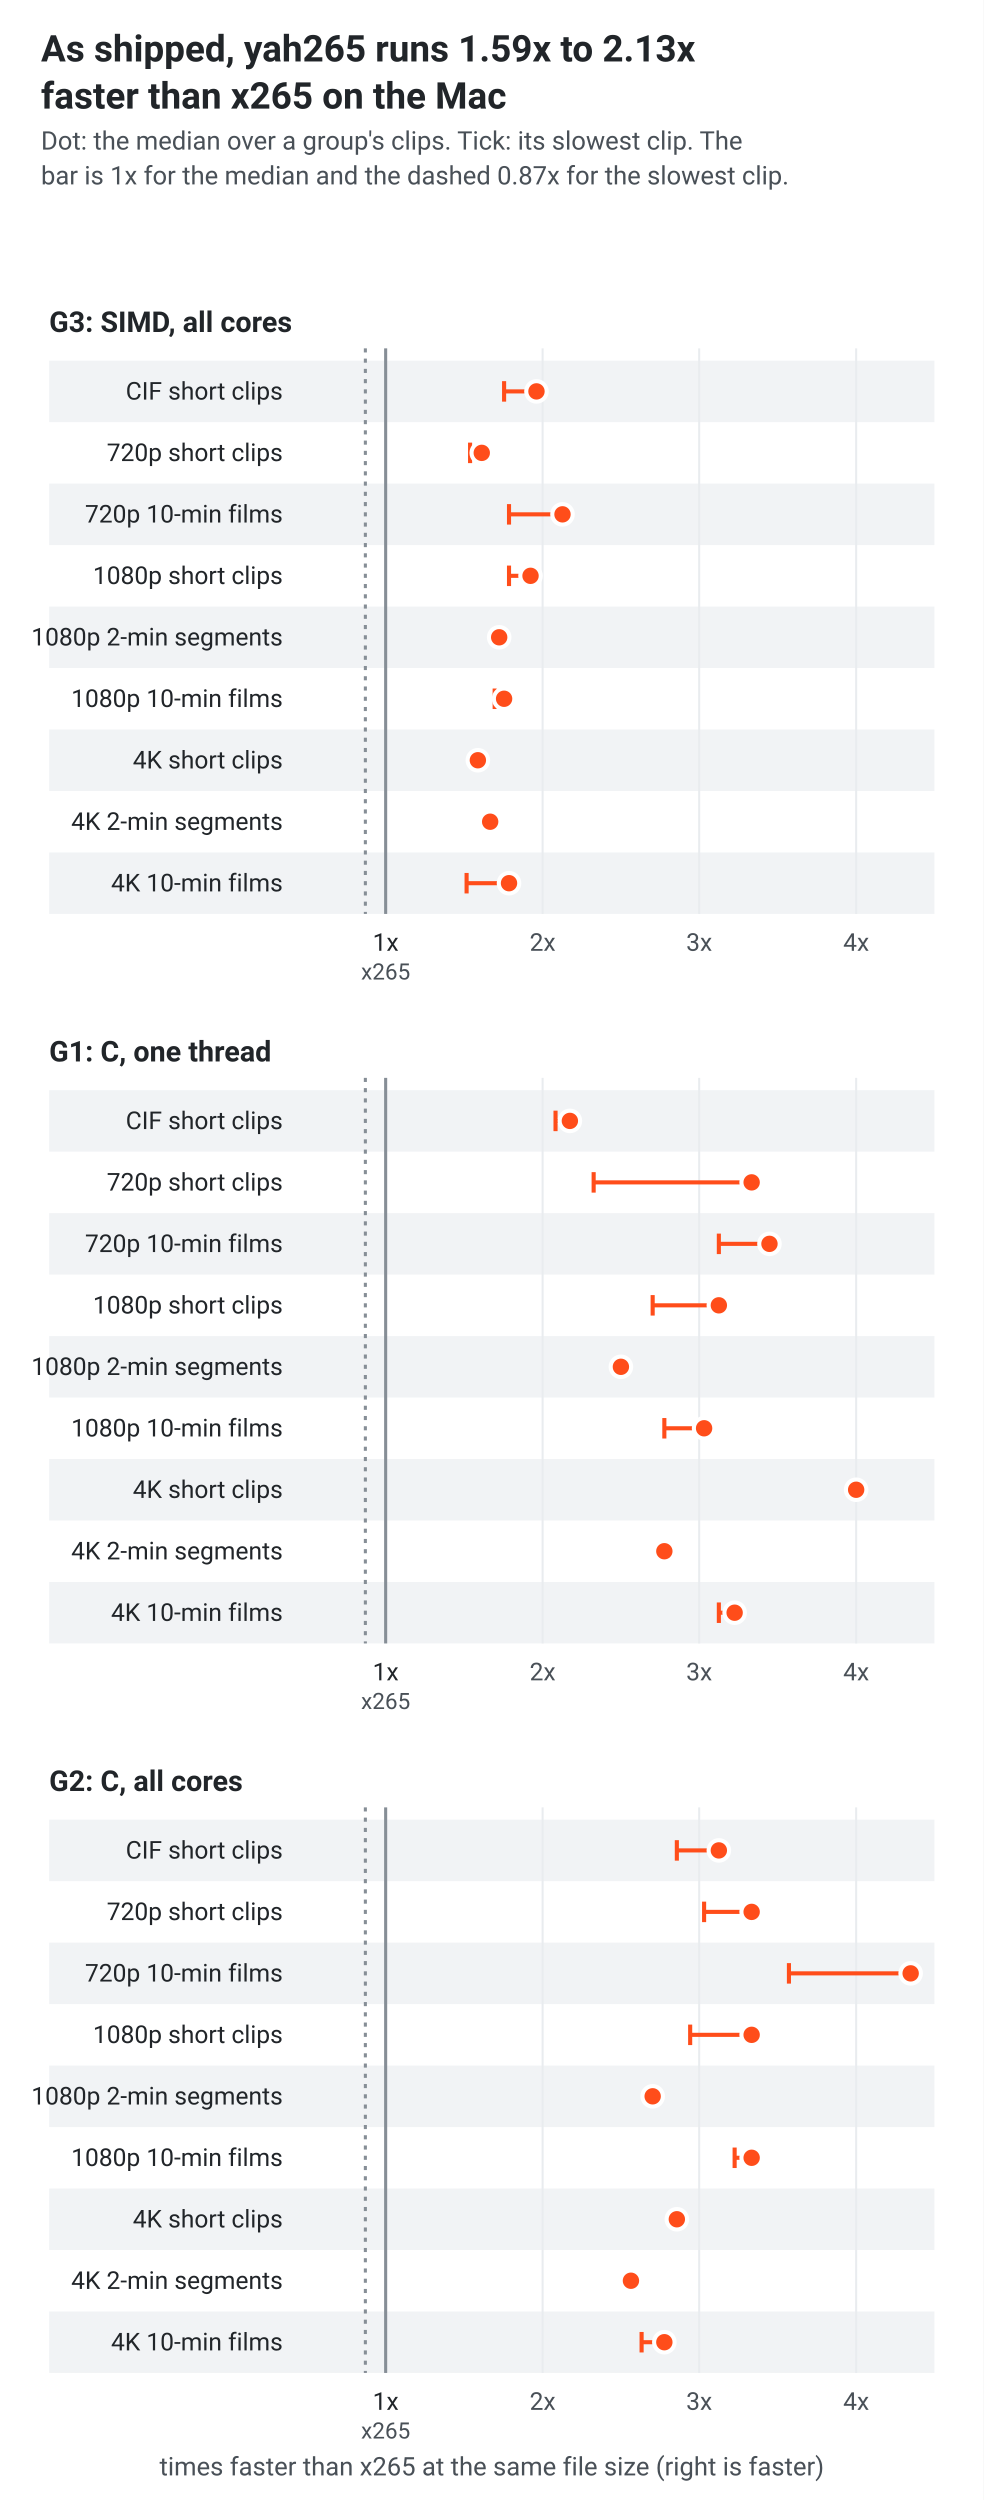
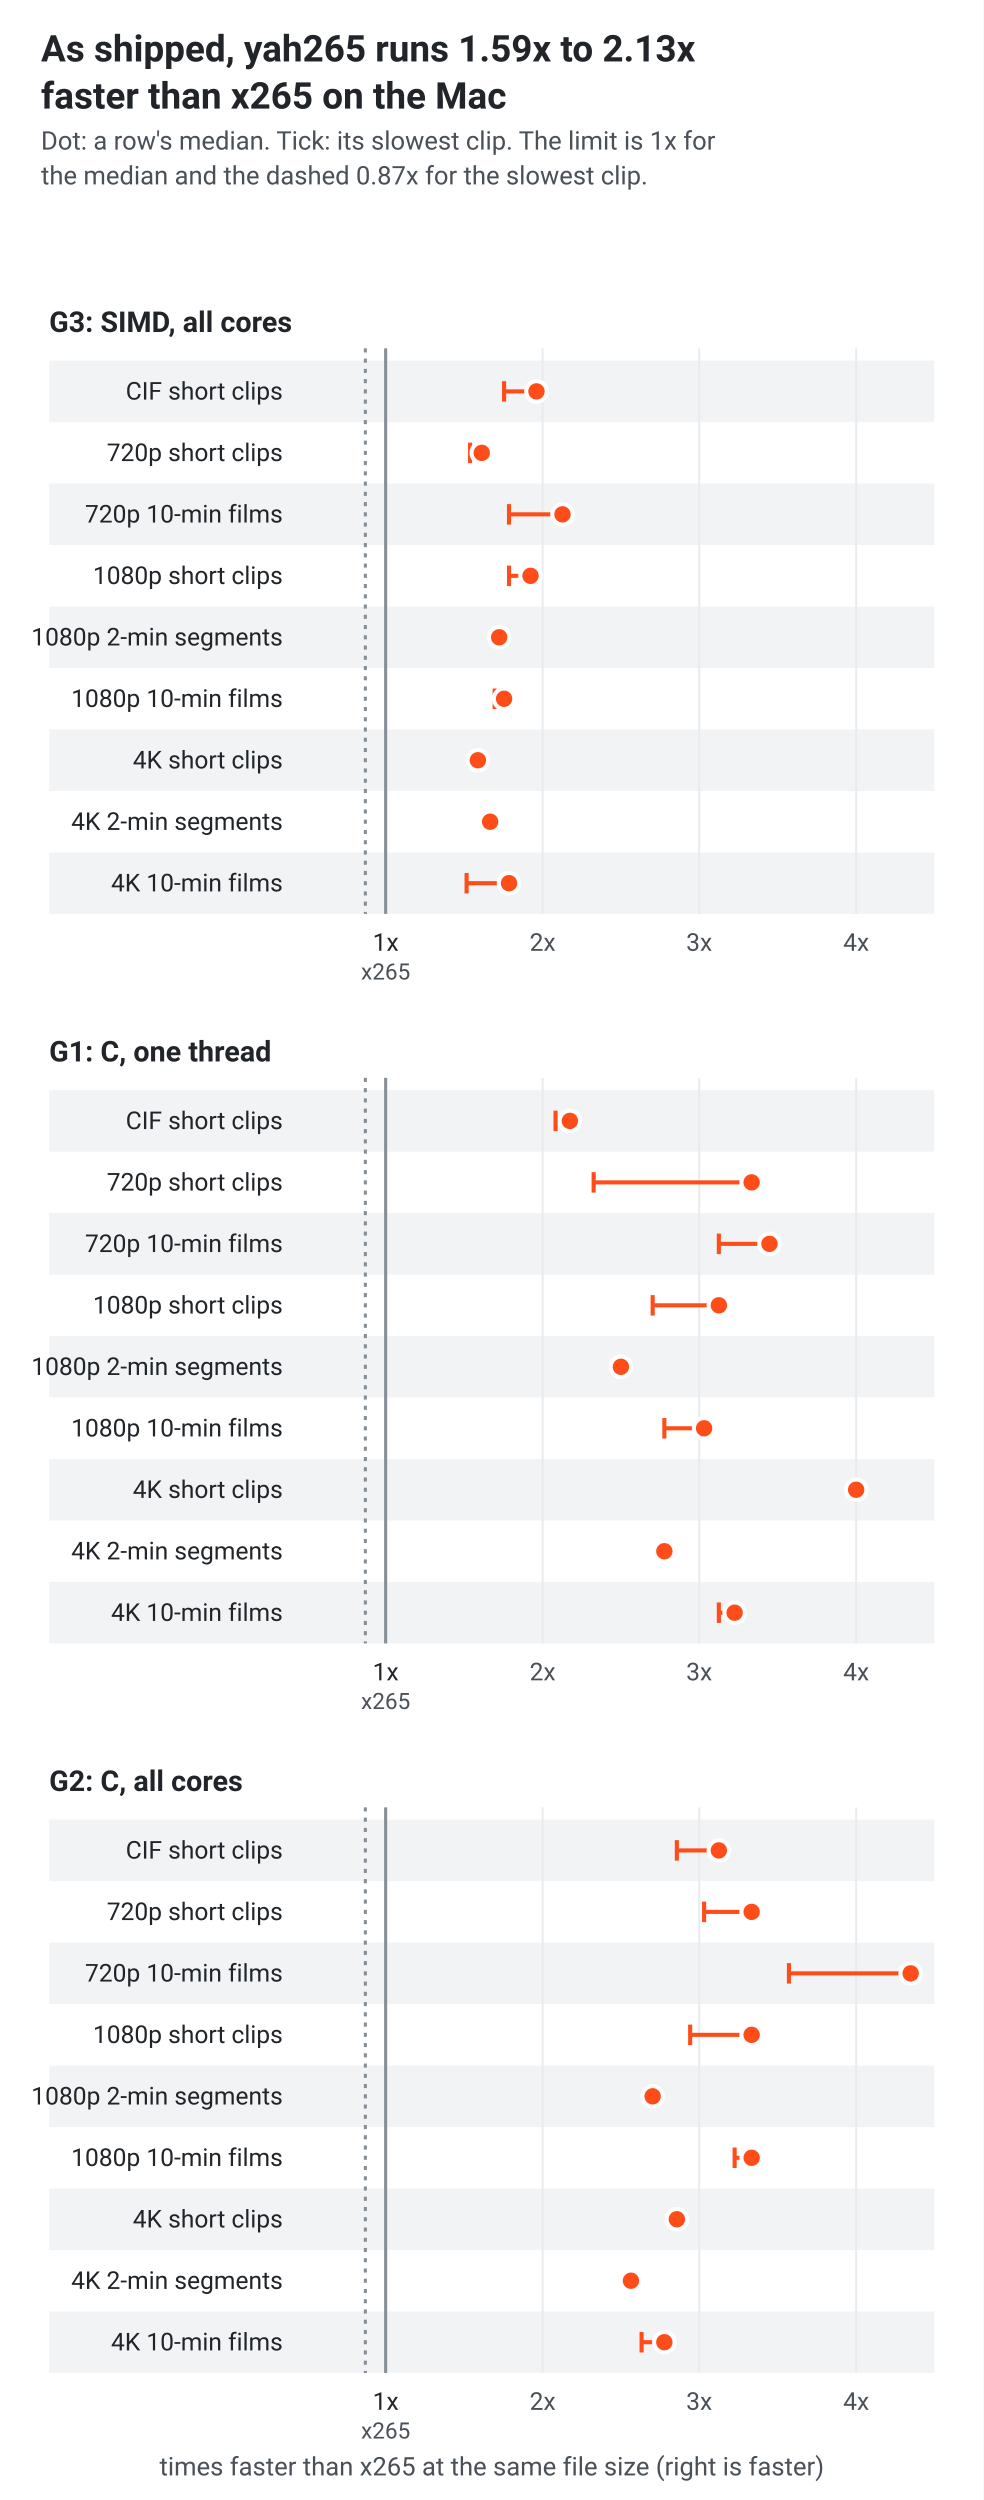
<svg xmlns="http://www.w3.org/2000/svg" width="480" height="1220" viewBox="0 0 480 1220" role="img">
  <style>
.bg{fill:#ffffff}.t1{fill:#212529}.t2{fill:#495057}.grid{stroke:#e9ecef}
.base{stroke:#868e96}.ring{stroke:#ffffff}.med{stroke:#212529}.band{fill:#f1f3f5}
.s1{fill:#ff4d1a}.s2{fill:#00919a}.s3{fill:#6250d6}.sx{fill:#868e96}
.l1{stroke:#ff4d1a}.l2{stroke:#00919a}.l3{stroke:#6250d6}.lx{stroke:#868e96}.span{stroke:#dee2e6}
.note{fill:#b8330a}.wash{fill:#ffe8dc}
text{font-family:system-ui,-apple-system,"Segoe UI",Roboto,Helvetica,Arial,sans-serif}
@media (prefers-color-scheme:dark){
.bg{fill:#1b1c1e}.t1{fill:#e9ecee}.t2{fill:#b6bcc1}.grid{stroke:#2e3135}
.base{stroke:#8f959a}.ring{stroke:#1b1c1e}.med{stroke:#e9ecee}.band{fill:#23262a}
.s1{fill:#ff4d1a}.s2{fill:#12a3ad}.s3{fill:#9085e9}.sx{fill:#8f959a}
.l1{stroke:#ff4d1a}.l2{stroke:#12a3ad}.l3{stroke:#9085e9}.lx{stroke:#8f959a}.span{stroke:#3a3e43}
.note{fill:#ff8a5c}.wash{fill:#45200f}}
</style>
  <rect width="100%" height="100%" class="bg" />
  <text x="20" y="30" font-size="18" class="t1" font-weight="600">As shipped, yah265 runs 1.59x to 2.13x</text>
  <text x="20" y="53" font-size="18" class="t1" font-weight="600">faster than x265 on the Mac</text>
-   <text x="20" y="73" font-size="12.5" class="t2">Dot: the median over a group's clips. Tick: its slowest clip. The</text>
-   <text x="20" y="90" font-size="12.5" class="t2">bar is 1x for the median and the dashed 0.87x for the slowest clip.</text>
+   <text x="20" y="73" font-size="12.5" class="t2">Dot: a row's median. Tick: its slowest clip. The limit is 1x for</text>
+   <text x="20" y="90" font-size="12.5" class="t2">the median and the dashed 0.87x for the slowest clip.</text>
  <g transform="translate(0 26)">
    <rect x="24" y="150.0" width="432" height="30" class="band" />
    <text x="138.0" y="169.0" font-size="12" class="t1" text-anchor="end">CIF short clips</text>
    <text x="138.0" y="199.0" font-size="12" class="t1" text-anchor="end">720p short clips</text>
    <rect x="24" y="210.0" width="432" height="30" class="band" />
    <text x="138.0" y="229.0" font-size="12" class="t1" text-anchor="end">720p 10-min films</text>
    <text x="138.0" y="259.0" font-size="12" class="t1" text-anchor="end">1080p short clips</text>
    <rect x="24" y="270.0" width="432" height="30" class="band" />
    <text x="138.0" y="289.0" font-size="12" class="t1" text-anchor="end">1080p 2-min segments</text>
    <text x="138.0" y="319.0" font-size="12" class="t1" text-anchor="end">1080p 10-min films</text>
    <rect x="24" y="330.0" width="432" height="30" class="band" />
    <text x="138.0" y="349.0" font-size="12" class="t1" text-anchor="end">4K short clips</text>
    <text x="138.0" y="379.0" font-size="12" class="t1" text-anchor="end">4K 2-min segments</text>
    <rect x="24" y="390.0" width="432" height="30" class="band" />
    <text x="138.0" y="409.0" font-size="12" class="t1" text-anchor="end">4K 10-min films</text>
    <text x="24.0" y="136.0" font-size="14" class="t1" text-anchor="start" font-weight="600">G3: SIMD, all cores</text>
    <line x1="264.8" y1="144.0" x2="264.8" y2="420.0" class="grid" stroke-width="1" />
    <text x="264.8" y="438.0" font-size="12" class="t2" text-anchor="middle">2x</text>
    <line x1="341.2" y1="144.0" x2="341.2" y2="420.0" class="grid" stroke-width="1" />
    <text x="341.2" y="438.0" font-size="12" class="t2" text-anchor="middle">3x</text>
    <line x1="417.8" y1="144.0" x2="417.8" y2="420.0" class="grid" stroke-width="1" />
    <text x="417.8" y="438.0" font-size="12" class="t2" text-anchor="middle">4x</text>
    <line x1="188.2" y1="144.0" x2="188.2" y2="420.0" class="base" stroke-width="1.5" />
    <text x="188.2" y="438.0" font-size="12" class="t1" text-anchor="middle">1x</text>
    <text x="188.2" y="452.0" font-size="11" class="t2" text-anchor="middle">x265</text>
    <line x1="178.3" y1="144.0" x2="178.3" y2="420.0" class="base" stroke-width="1.5" stroke-dasharray="2 3" />
    <line x1="261.8" y1="165.0" x2="246.0" y2="165.0" class="l1" stroke-width="2" />
    <line x1="246.0" y1="160.0" x2="246.0" y2="170.0" class="l1" stroke-width="2" />
    <circle cx="261.8" cy="165.0" r="5" class="s1 ring" stroke-width="2" />
    <line x1="235.1" y1="195.0" x2="229.4" y2="195.0" class="l1" stroke-width="2" />
    <line x1="229.4" y1="190.0" x2="229.4" y2="200.0" class="l1" stroke-width="2" />
    <circle cx="235.1" cy="195.0" r="5" class="s1 ring" stroke-width="2" />
    <line x1="274.5" y1="225.0" x2="248.4" y2="225.0" class="l1" stroke-width="2" />
    <line x1="248.4" y1="220.0" x2="248.4" y2="230.0" class="l1" stroke-width="2" />
    <circle cx="274.5" cy="225.0" r="5" class="s1 ring" stroke-width="2" />
    <line x1="258.9" y1="255.0" x2="248.4" y2="255.0" class="l1" stroke-width="2" />
    <line x1="248.4" y1="250.0" x2="248.4" y2="260.0" class="l1" stroke-width="2" />
    <circle cx="258.9" cy="255.0" r="5" class="s1 ring" stroke-width="2" />
    <line x1="243.6" y1="285.0" x2="243.6" y2="285.0" class="l1" stroke-width="2" />
    <line x1="243.6" y1="280.0" x2="243.6" y2="290.0" class="l1" stroke-width="2" />
    <circle cx="243.6" cy="285.0" r="5" class="s1 ring" stroke-width="2" />
    <line x1="246.0" y1="315.0" x2="241.4" y2="315.0" class="l1" stroke-width="2" />
    <line x1="241.4" y1="310.0" x2="241.4" y2="320.0" class="l1" stroke-width="2" />
    <circle cx="246.0" cy="315.0" r="5" class="s1 ring" stroke-width="2" />
    <line x1="233.2" y1="345.0" x2="233.2" y2="345.0" class="l1" stroke-width="2" />
    <line x1="233.2" y1="340.0" x2="233.2" y2="350.0" class="l1" stroke-width="2" />
    <circle cx="233.2" cy="345.0" r="5" class="s1 ring" stroke-width="2" />
    <line x1="239.2" y1="375.0" x2="239.2" y2="375.0" class="l1" stroke-width="2" />
    <line x1="239.2" y1="370.0" x2="239.2" y2="380.0" class="l1" stroke-width="2" />
    <circle cx="239.2" cy="375.0" r="5" class="s1 ring" stroke-width="2" />
    <line x1="248.4" y1="405.0" x2="227.7" y2="405.0" class="l1" stroke-width="2" />
    <line x1="227.7" y1="400.0" x2="227.7" y2="410.0" class="l1" stroke-width="2" />
    <circle cx="248.4" cy="405.0" r="5" class="s1 ring" stroke-width="2" />
    <rect x="24" y="506.0" width="432" height="30" class="band" />
    <text x="138.0" y="525.0" font-size="12" class="t1" text-anchor="end">CIF short clips</text>
    <text x="138.0" y="555.0" font-size="12" class="t1" text-anchor="end">720p short clips</text>
    <rect x="24" y="566.0" width="432" height="30" class="band" />
    <text x="138.0" y="585.0" font-size="12" class="t1" text-anchor="end">720p 10-min films</text>
    <text x="138.0" y="615.0" font-size="12" class="t1" text-anchor="end">1080p short clips</text>
    <rect x="24" y="626.0" width="432" height="30" class="band" />
    <text x="138.0" y="645.0" font-size="12" class="t1" text-anchor="end">1080p 2-min segments</text>
    <text x="138.0" y="675.0" font-size="12" class="t1" text-anchor="end">1080p 10-min films</text>
    <rect x="24" y="686.0" width="432" height="30" class="band" />
    <text x="138.0" y="705.0" font-size="12" class="t1" text-anchor="end">4K short clips</text>
    <text x="138.0" y="735.0" font-size="12" class="t1" text-anchor="end">4K 2-min segments</text>
    <rect x="24" y="746.0" width="432" height="30" class="band" />
    <text x="138.0" y="765.0" font-size="12" class="t1" text-anchor="end">4K 10-min films</text>
    <text x="24.0" y="492.0" font-size="14" class="t1" text-anchor="start" font-weight="600">G1: C, one thread</text>
    <line x1="264.8" y1="500.0" x2="264.8" y2="776.0" class="grid" stroke-width="1" />
    <text x="264.8" y="794.0" font-size="12" class="t2" text-anchor="middle">2x</text>
    <line x1="341.2" y1="500.0" x2="341.2" y2="776.0" class="grid" stroke-width="1" />
    <text x="341.2" y="794.0" font-size="12" class="t2" text-anchor="middle">3x</text>
    <line x1="417.8" y1="500.0" x2="417.8" y2="776.0" class="grid" stroke-width="1" />
    <text x="417.8" y="794.0" font-size="12" class="t2" text-anchor="middle">4x</text>
    <line x1="188.2" y1="500.0" x2="188.2" y2="776.0" class="base" stroke-width="1.5" />
    <text x="188.2" y="794.0" font-size="12" class="t1" text-anchor="middle">1x</text>
    <text x="188.2" y="808.0" font-size="11" class="t2" text-anchor="middle">x265</text>
    <line x1="178.3" y1="500.0" x2="178.3" y2="776.0" class="base" stroke-width="1.5" stroke-dasharray="2 3" />
    <line x1="278.1" y1="521.0" x2="271.1" y2="521.0" class="l1" stroke-width="2" />
    <line x1="271.1" y1="516.0" x2="271.1" y2="526.0" class="l1" stroke-width="2" />
    <circle cx="278.1" cy="521.0" r="5" class="s1 ring" stroke-width="2" />
    <line x1="366.8" y1="551.0" x2="289.7" y2="551.0" class="l1" stroke-width="2" />
    <line x1="289.7" y1="546.0" x2="289.7" y2="556.0" class="l1" stroke-width="2" />
    <circle cx="366.8" cy="551.0" r="5" class="s1 ring" stroke-width="2" />
    <line x1="375.5" y1="581.0" x2="350.8" y2="581.0" class="l1" stroke-width="2" />
    <line x1="350.8" y1="576.0" x2="350.8" y2="586.0" class="l1" stroke-width="2" />
    <circle cx="375.5" cy="581.0" r="5" class="s1 ring" stroke-width="2" />
    <line x1="350.8" y1="611.0" x2="318.5" y2="611.0" class="l1" stroke-width="2" />
    <line x1="318.5" y1="606.0" x2="318.5" y2="616.0" class="l1" stroke-width="2" />
    <circle cx="350.8" cy="611.0" r="5" class="s1 ring" stroke-width="2" />
    <line x1="303.0" y1="641.0" x2="303.0" y2="641.0" class="l1" stroke-width="2" />
    <line x1="303.0" y1="636.0" x2="303.0" y2="646.0" class="l1" stroke-width="2" />
    <circle cx="303.0" cy="641.0" r="5" class="s1 ring" stroke-width="2" />
    <line x1="343.6" y1="671.0" x2="324.2" y2="671.0" class="l1" stroke-width="2" />
    <line x1="324.2" y1="666.0" x2="324.2" y2="676.0" class="l1" stroke-width="2" />
    <circle cx="343.6" cy="671.0" r="5" class="s1 ring" stroke-width="2" />
    <line x1="417.8" y1="701.0" x2="417.8" y2="701.0" class="l1" stroke-width="2" />
    <line x1="417.8" y1="696.0" x2="417.8" y2="706.0" class="l1" stroke-width="2" />
    <circle cx="417.8" cy="701.0" r="5" class="s1 ring" stroke-width="2" />
    <line x1="324.2" y1="731.0" x2="324.2" y2="731.0" class="l1" stroke-width="2" />
    <line x1="324.2" y1="726.0" x2="324.2" y2="736.0" class="l1" stroke-width="2" />
    <circle cx="324.2" cy="731.0" r="5" class="s1 ring" stroke-width="2" />
    <line x1="358.5" y1="761.0" x2="350.8" y2="761.0" class="l1" stroke-width="2" />
    <line x1="350.8" y1="756.0" x2="350.8" y2="766.0" class="l1" stroke-width="2" />
    <circle cx="358.5" cy="761.0" r="5" class="s1 ring" stroke-width="2" />
    <rect x="24" y="862.0" width="432" height="30" class="band" />
    <text x="138.0" y="881.0" font-size="12" class="t1" text-anchor="end">CIF short clips</text>
    <text x="138.0" y="911.0" font-size="12" class="t1" text-anchor="end">720p short clips</text>
    <rect x="24" y="922.0" width="432" height="30" class="band" />
    <text x="138.0" y="941.0" font-size="12" class="t1" text-anchor="end">720p 10-min films</text>
    <text x="138.0" y="971.0" font-size="12" class="t1" text-anchor="end">1080p short clips</text>
    <rect x="24" y="982.0" width="432" height="30" class="band" />
    <text x="138.0" y="1001.0" font-size="12" class="t1" text-anchor="end">1080p 2-min segments</text>
    <text x="138.0" y="1031.0" font-size="12" class="t1" text-anchor="end">1080p 10-min films</text>
    <rect x="24" y="1042.0" width="432" height="30" class="band" />
    <text x="138.0" y="1061.0" font-size="12" class="t1" text-anchor="end">4K short clips</text>
    <text x="138.0" y="1091.0" font-size="12" class="t1" text-anchor="end">4K 2-min segments</text>
    <rect x="24" y="1102.0" width="432" height="30" class="band" />
    <text x="138.0" y="1121.0" font-size="12" class="t1" text-anchor="end">4K 10-min films</text>
    <text x="24.0" y="848.0" font-size="14" class="t1" text-anchor="start" font-weight="600">G2: C, all cores</text>
    <line x1="264.8" y1="856.0" x2="264.8" y2="1132.0" class="grid" stroke-width="1" />
    <text x="264.8" y="1150.0" font-size="12" class="t2" text-anchor="middle">2x</text>
    <line x1="341.2" y1="856.0" x2="341.2" y2="1132.0" class="grid" stroke-width="1" />
    <text x="341.2" y="1150.0" font-size="12" class="t2" text-anchor="middle">3x</text>
    <line x1="417.8" y1="856.0" x2="417.8" y2="1132.0" class="grid" stroke-width="1" />
    <text x="417.8" y="1150.0" font-size="12" class="t2" text-anchor="middle">4x</text>
    <line x1="188.2" y1="856.0" x2="188.2" y2="1132.0" class="base" stroke-width="1.5" />
    <text x="188.2" y="1150.0" font-size="12" class="t1" text-anchor="middle">1x</text>
    <text x="188.2" y="1164.0" font-size="11" class="t2" text-anchor="middle">x265</text>
    <line x1="178.3" y1="856.0" x2="178.3" y2="1132.0" class="base" stroke-width="1.5" stroke-dasharray="2 3" />
    <line x1="350.8" y1="877.0" x2="330.3" y2="877.0" class="l1" stroke-width="2" />
    <line x1="330.3" y1="872.0" x2="330.3" y2="882.0" class="l1" stroke-width="2" />
    <circle cx="350.8" cy="877.0" r="5" class="s1 ring" stroke-width="2" />
    <line x1="366.8" y1="907.0" x2="343.6" y2="907.0" class="l1" stroke-width="2" />
    <line x1="343.6" y1="902.0" x2="343.6" y2="912.0" class="l1" stroke-width="2" />
    <circle cx="366.8" cy="907.0" r="5" class="s1 ring" stroke-width="2" />
    <line x1="444.4" y1="937.0" x2="385.0" y2="937.0" class="l1" stroke-width="2" />
    <line x1="385.0" y1="932.0" x2="385.0" y2="942.0" class="l1" stroke-width="2" />
    <circle cx="444.4" cy="937.0" r="5" class="s1 ring" stroke-width="2" />
    <line x1="366.8" y1="967.0" x2="336.8" y2="967.0" class="l1" stroke-width="2" />
    <line x1="336.8" y1="962.0" x2="336.8" y2="972.0" class="l1" stroke-width="2" />
    <circle cx="366.8" cy="967.0" r="5" class="s1 ring" stroke-width="2" />
    <line x1="318.5" y1="997.0" x2="318.5" y2="997.0" class="l1" stroke-width="2" />
    <line x1="318.5" y1="992.0" x2="318.5" y2="1002.0" class="l1" stroke-width="2" />
    <circle cx="318.5" cy="997.0" r="5" class="s1 ring" stroke-width="2" />
    <line x1="366.8" y1="1027.0" x2="358.5" y2="1027.0" class="l1" stroke-width="2" />
    <line x1="358.5" y1="1022.0" x2="358.5" y2="1032.0" class="l1" stroke-width="2" />
    <circle cx="366.8" cy="1027.0" r="5" class="s1 ring" stroke-width="2" />
    <line x1="330.3" y1="1057.0" x2="330.3" y2="1057.0" class="l1" stroke-width="2" />
    <line x1="330.3" y1="1052.0" x2="330.3" y2="1062.0" class="l1" stroke-width="2" />
    <circle cx="330.3" cy="1057.0" r="5" class="s1 ring" stroke-width="2" />
    <line x1="307.9" y1="1087.0" x2="307.9" y2="1087.0" class="l1" stroke-width="2" />
    <line x1="307.9" y1="1082.0" x2="307.9" y2="1092.0" class="l1" stroke-width="2" />
    <circle cx="307.9" cy="1087.0" r="5" class="s1 ring" stroke-width="2" />
    <line x1="324.2" y1="1117.0" x2="313.1" y2="1117.0" class="l1" stroke-width="2" />
    <line x1="313.1" y1="1112.0" x2="313.1" y2="1122.0" class="l1" stroke-width="2" />
    <circle cx="324.2" cy="1117.0" r="5" class="s1 ring" stroke-width="2" />
    <text x="240.0" y="1182.0" font-size="12.5" class="t2" text-anchor="middle">times faster than x265 at the same file size (right is faster)</text>
  </g>
</svg>
